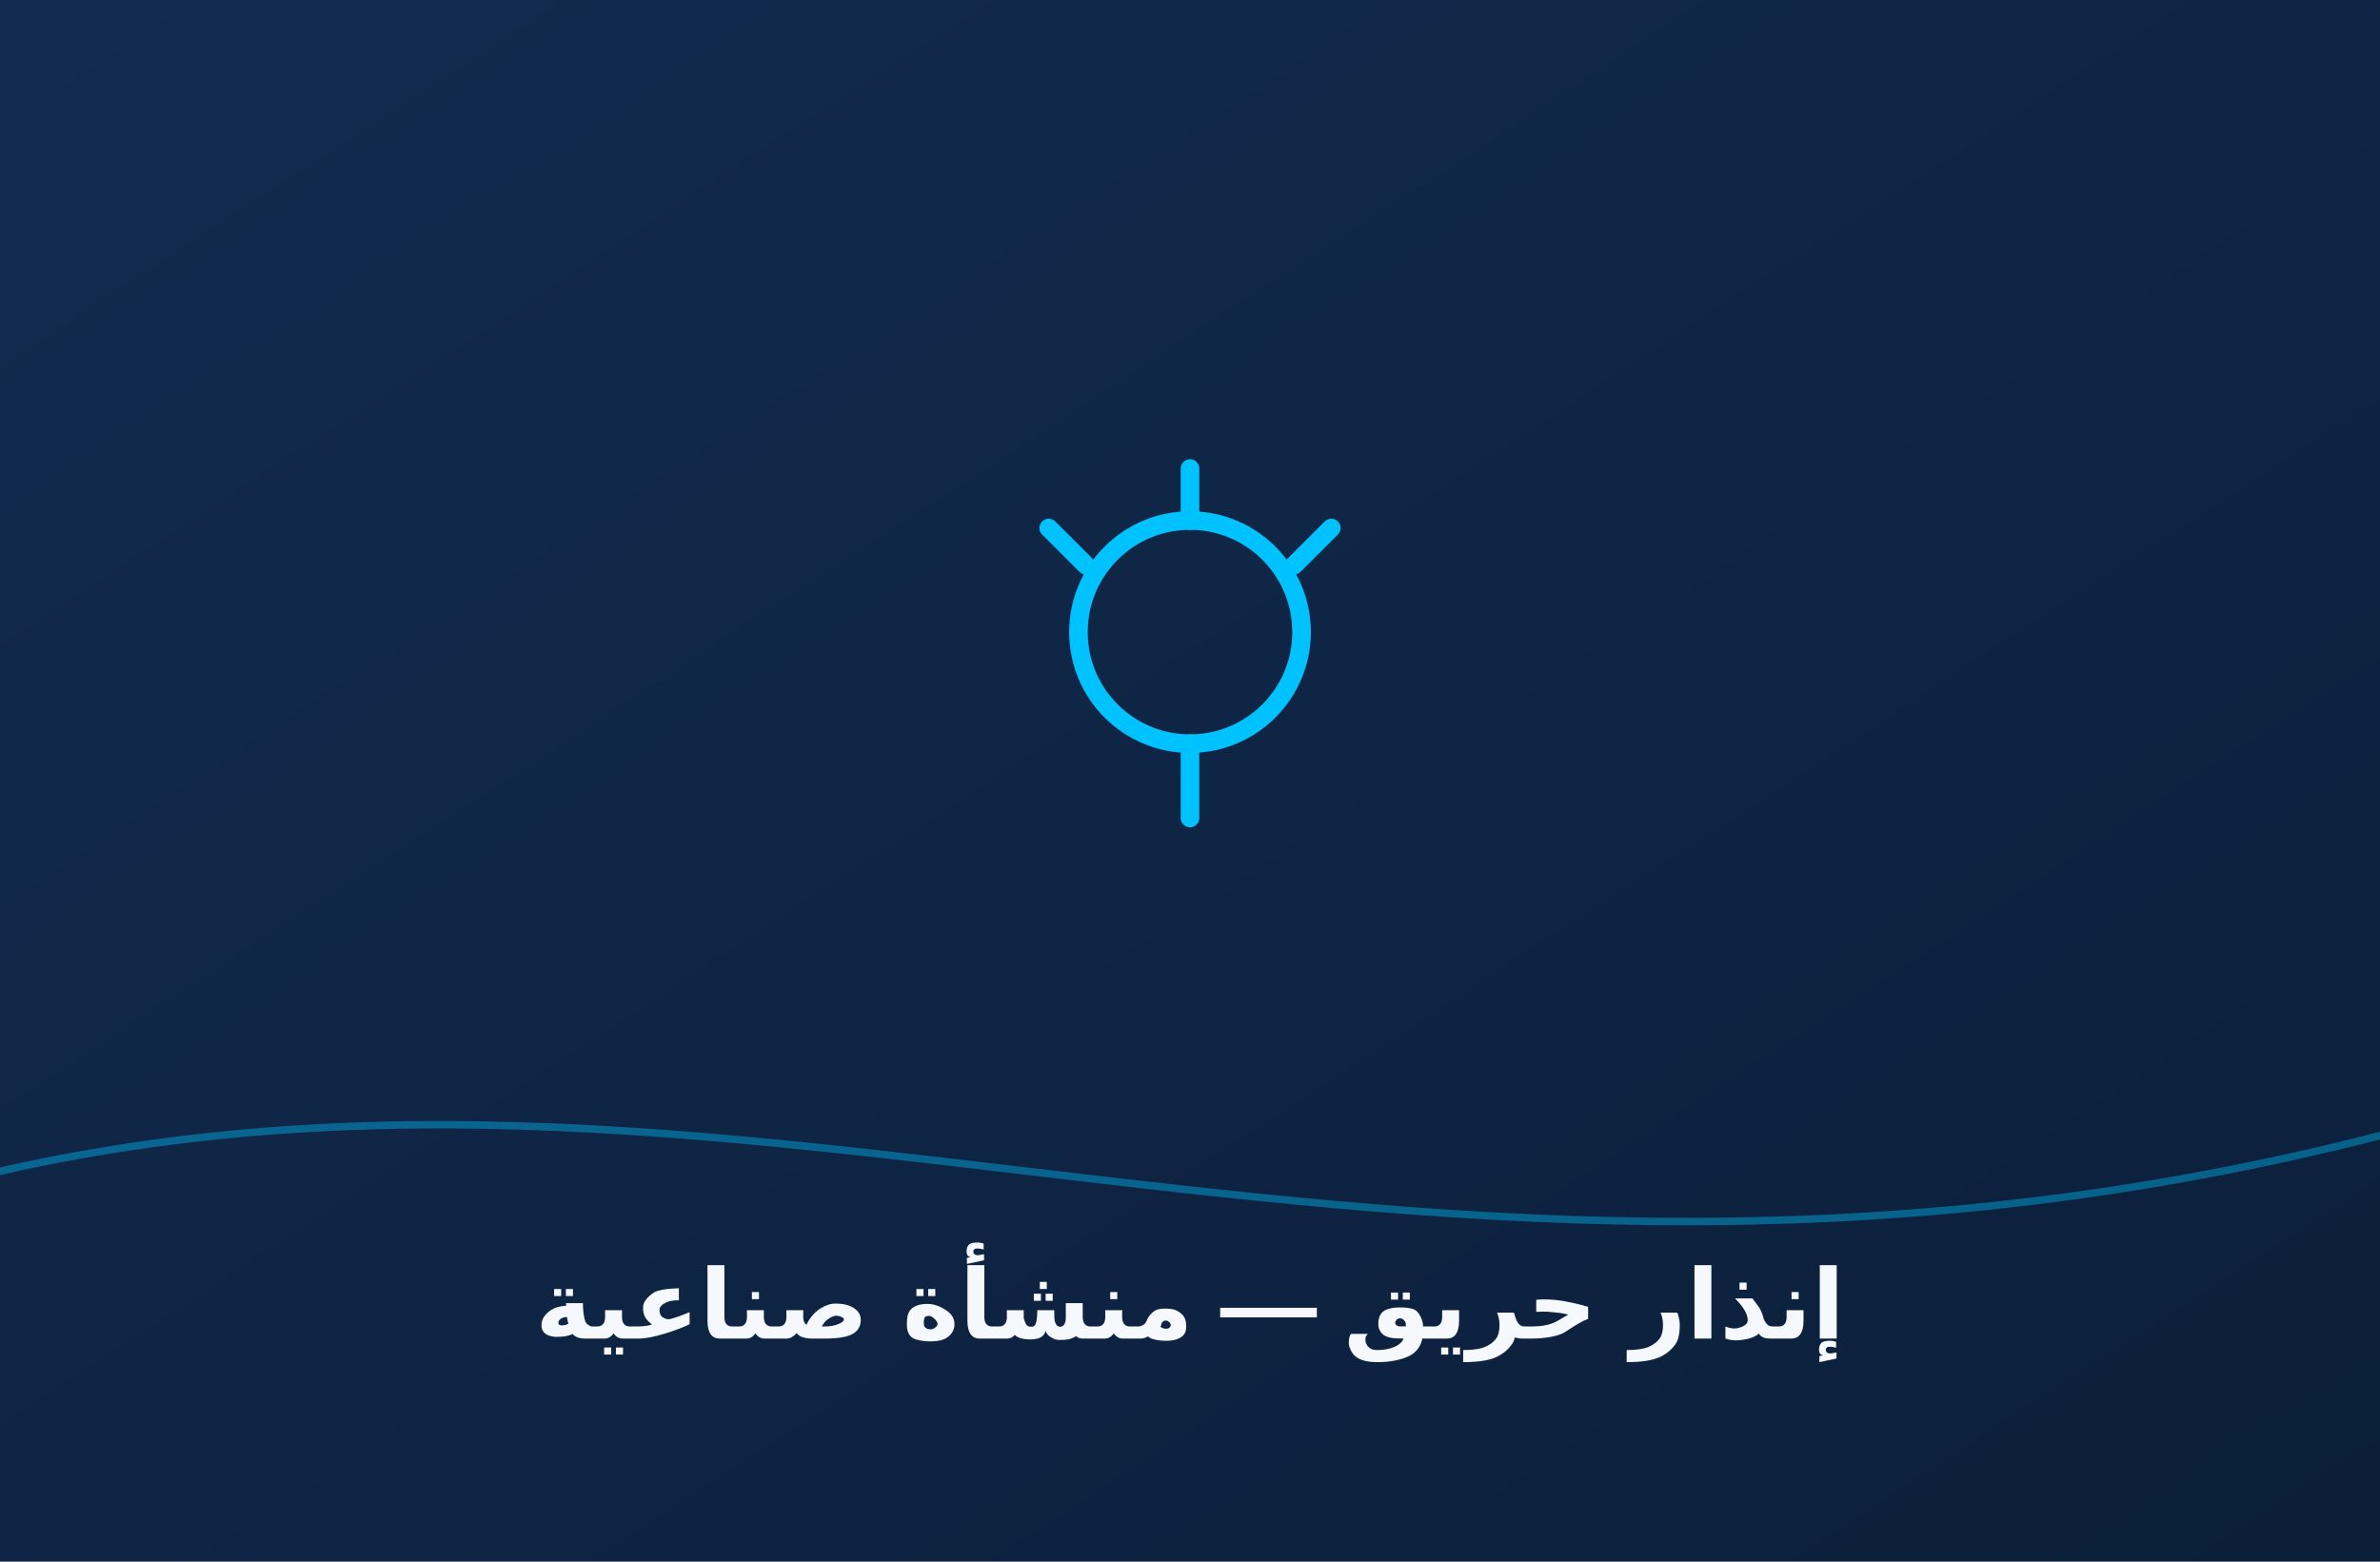
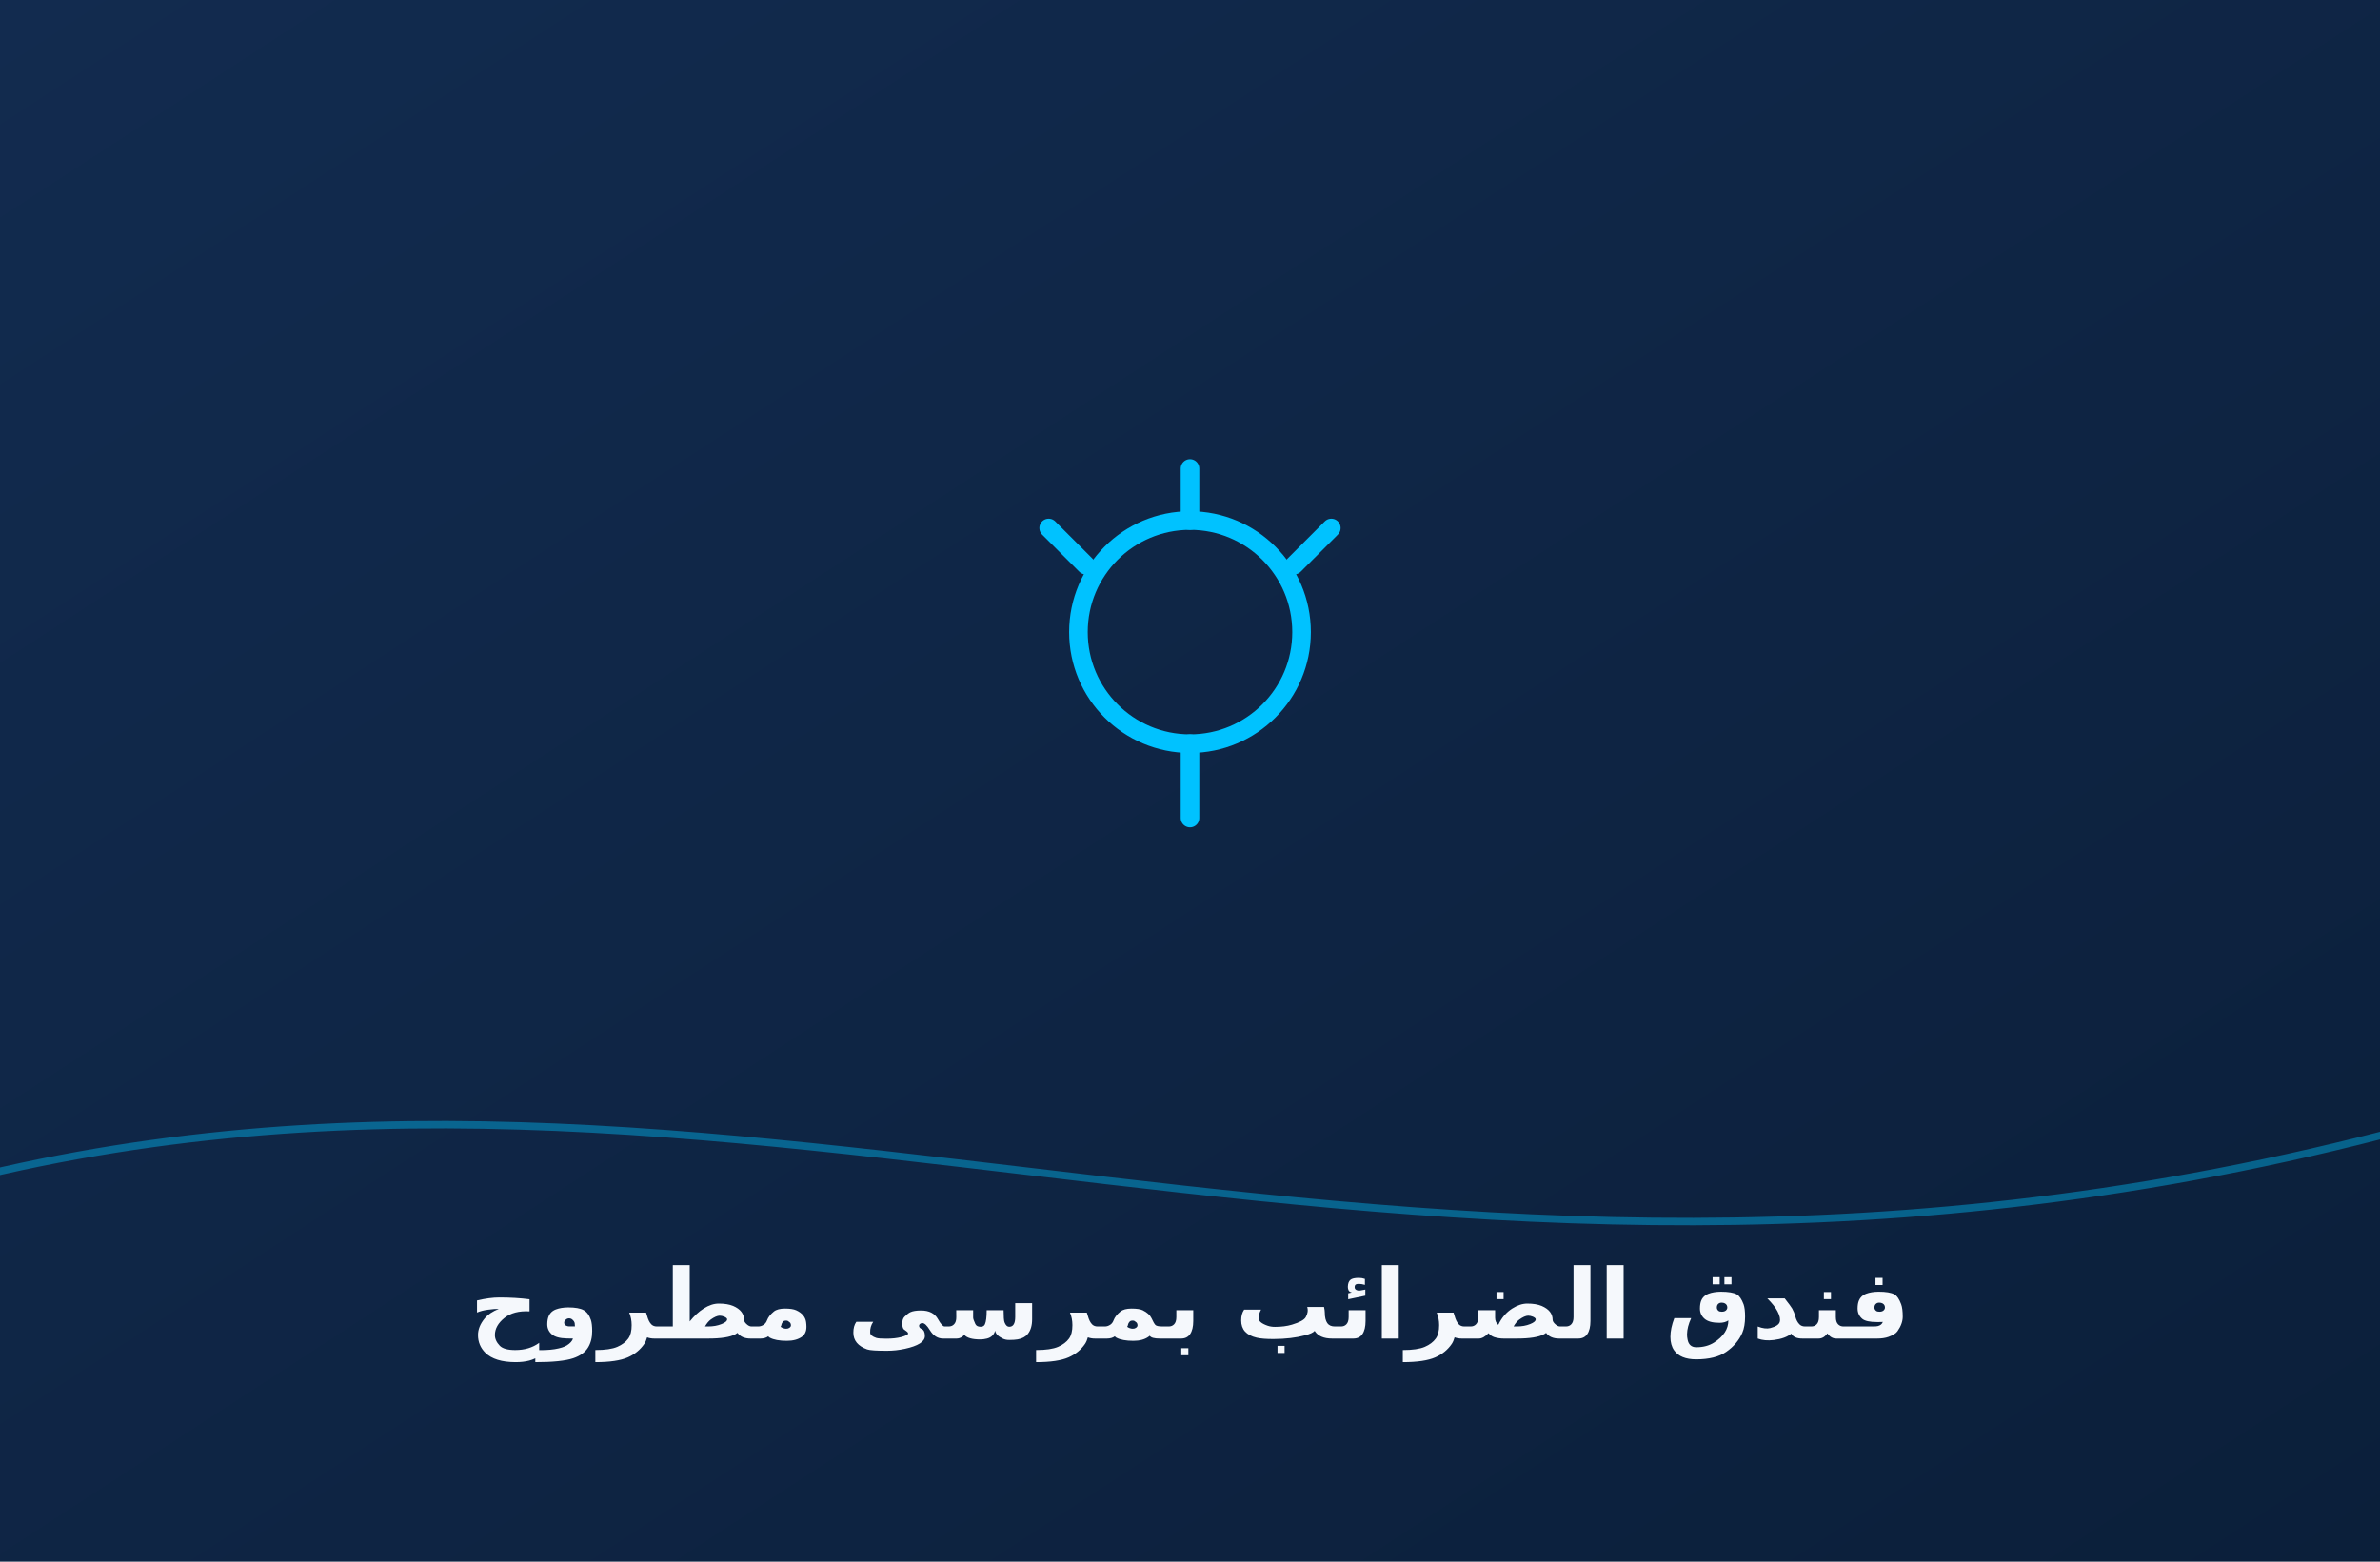
<svg xmlns="http://www.w3.org/2000/svg" viewBox="0 0 640 420" width="640" height="420">
  <defs>
    <linearGradient id="g7" x1="0" y1="0" x2="1" y2="1">
      <stop offset="0%" stop-color="#122B4F" />
      <stop offset="100%" stop-color="#0B1F3A" />
    </linearGradient>
  </defs>
  <rect width="640" height="420" fill="url(#g7)" />
  <g opacity="0.4" stroke="#00C2FF" stroke-width="2" fill="none">
    <path d="M-20 320 C 200 260, 380 380, 660 300" />
  </g>
  <g transform="translate(280,130)" stroke="#00C2FF" stroke-width="5" fill="none" stroke-linecap="round" stroke-linejoin="round">
    <circle cx="40" cy="40" r="30" />
    <path d="M40 10 v-14 M12 22 l-10 -10 M68 22 l10 -10" />
    <path d="M40 70 v20" />
  </g>
-   <text x="320" y="360" text-anchor="middle" font-family="'Cairo',Arial,sans-serif" font-size="26" font-weight="800" fill="#F5F8FC">إنذار حريق — منشأة صناعية</text>
+   <text x="320" y="360" text-anchor="middle" font-family="'Cairo',Arial,sans-serif" font-size="26" font-weight="800" fill="#F5F8FC">فندق الضرائب بمرسى مطروح</text>
</svg>
